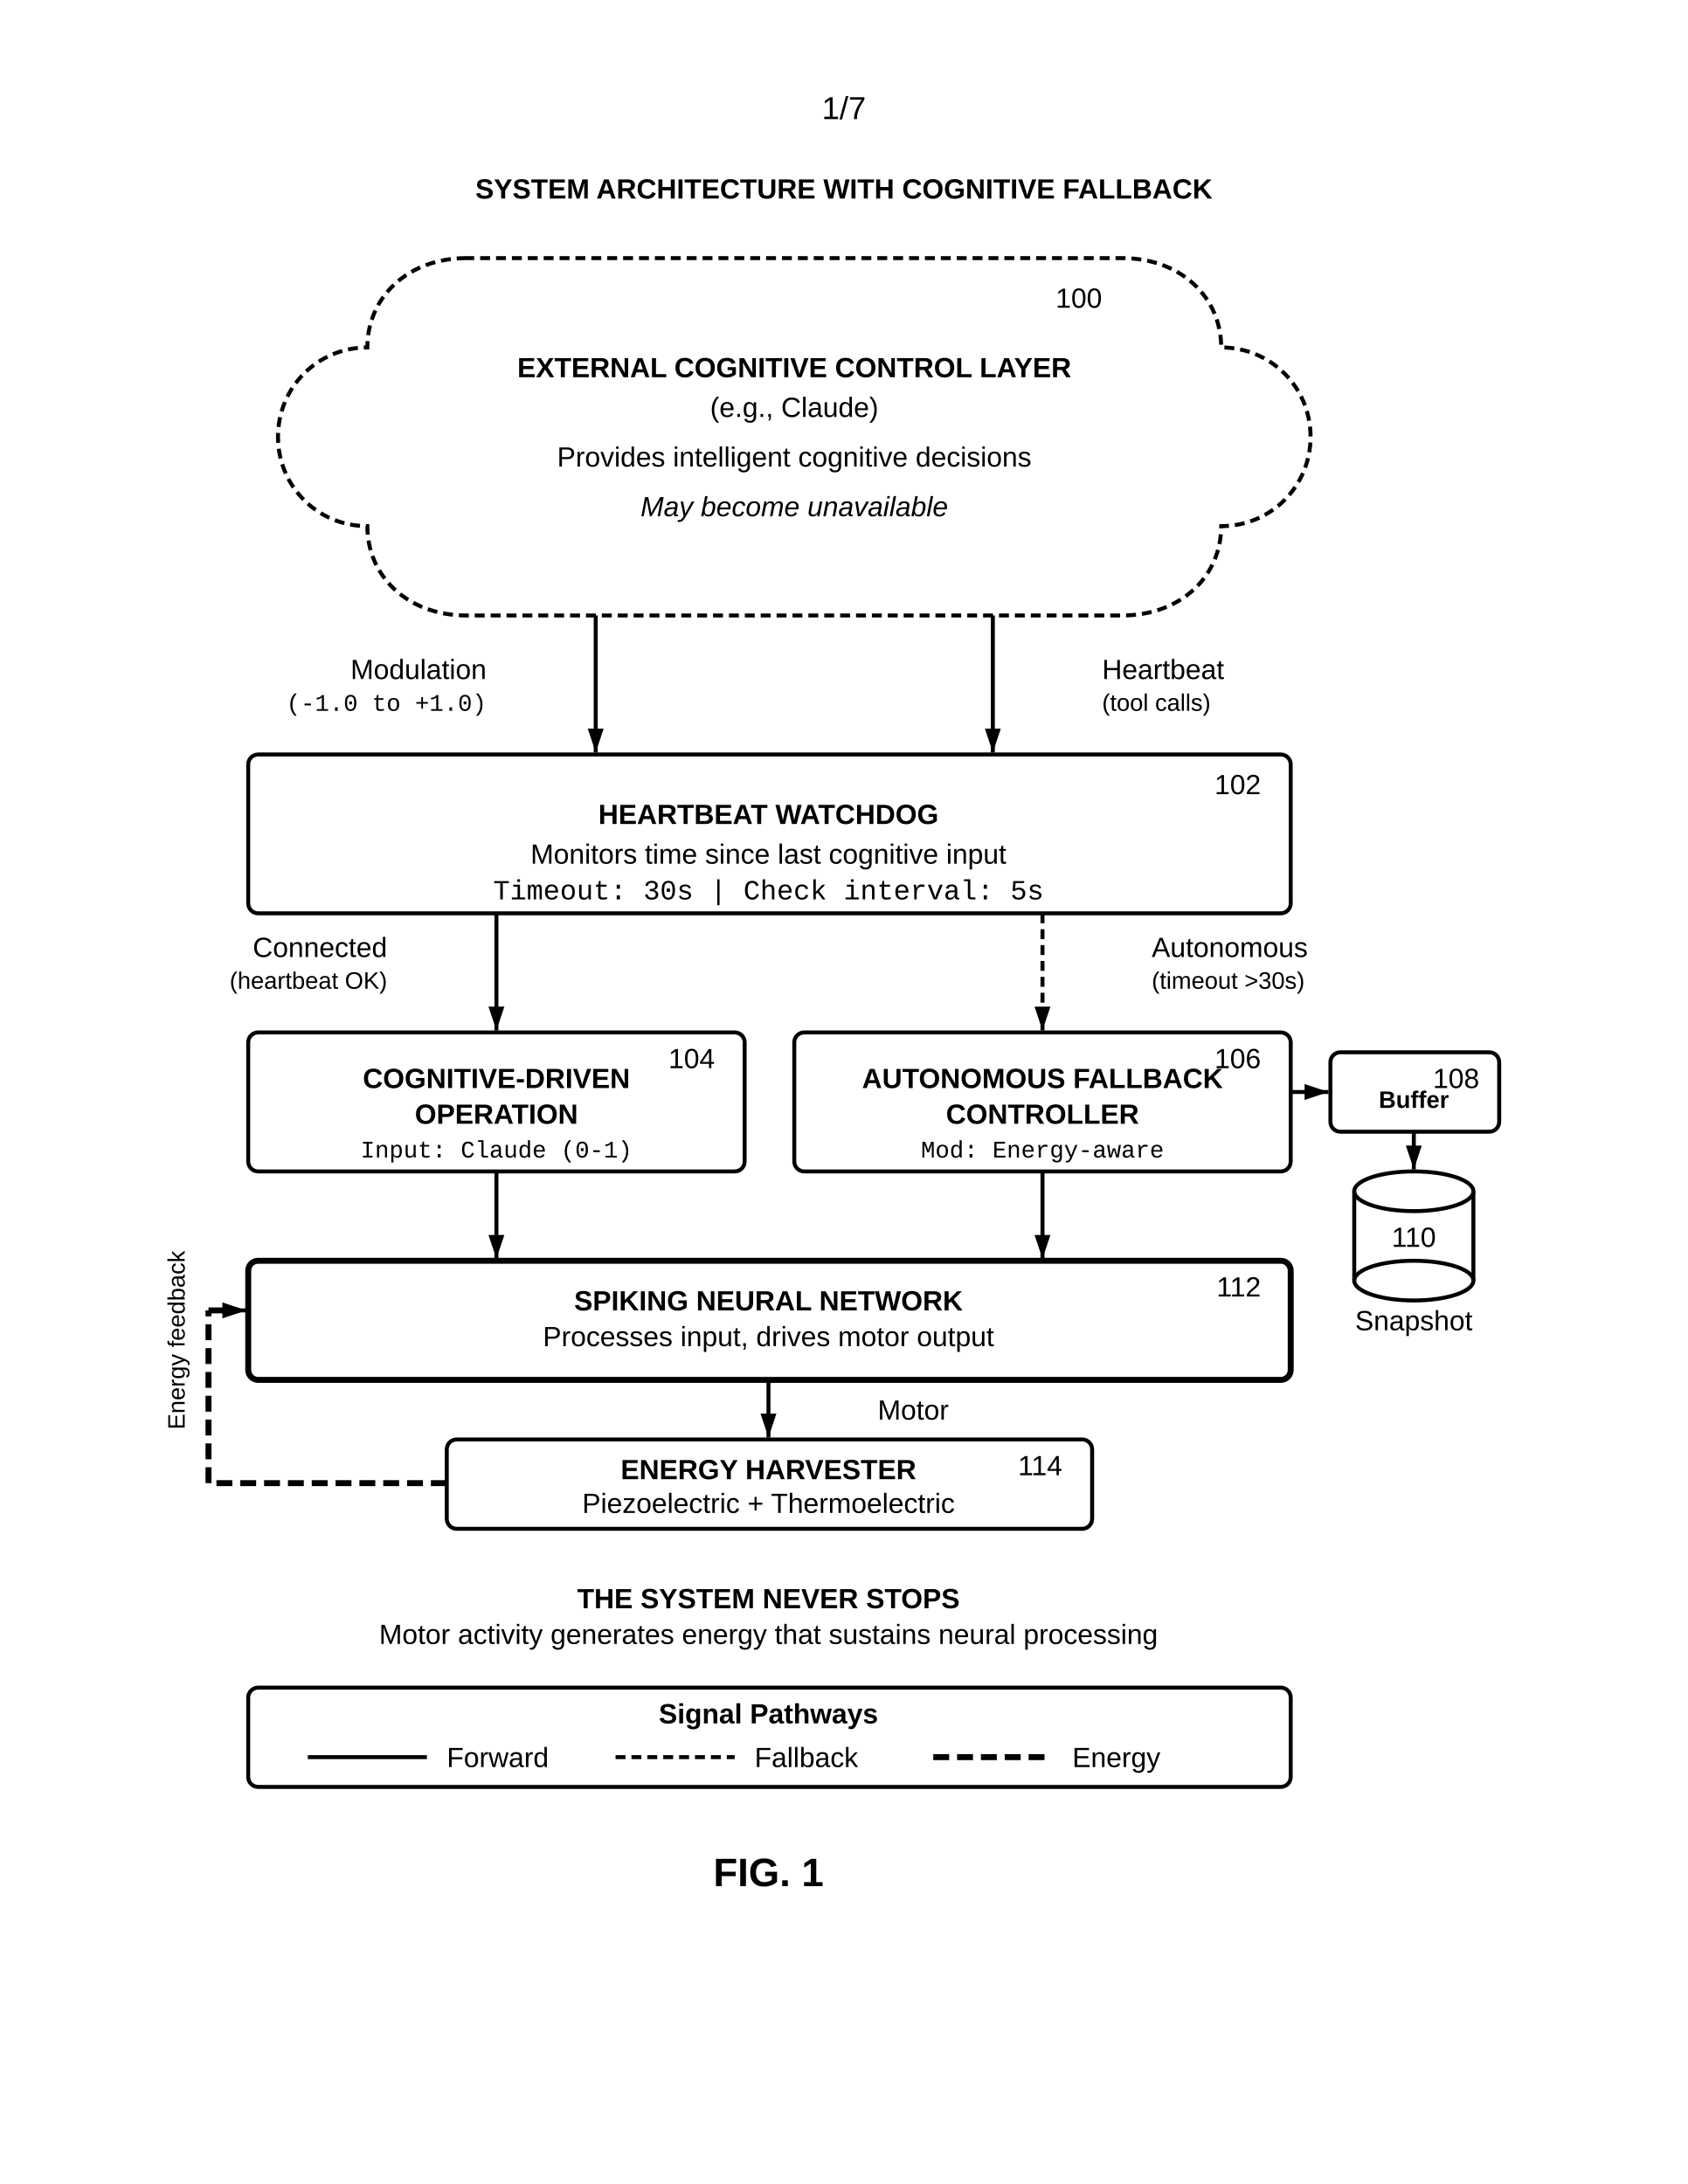
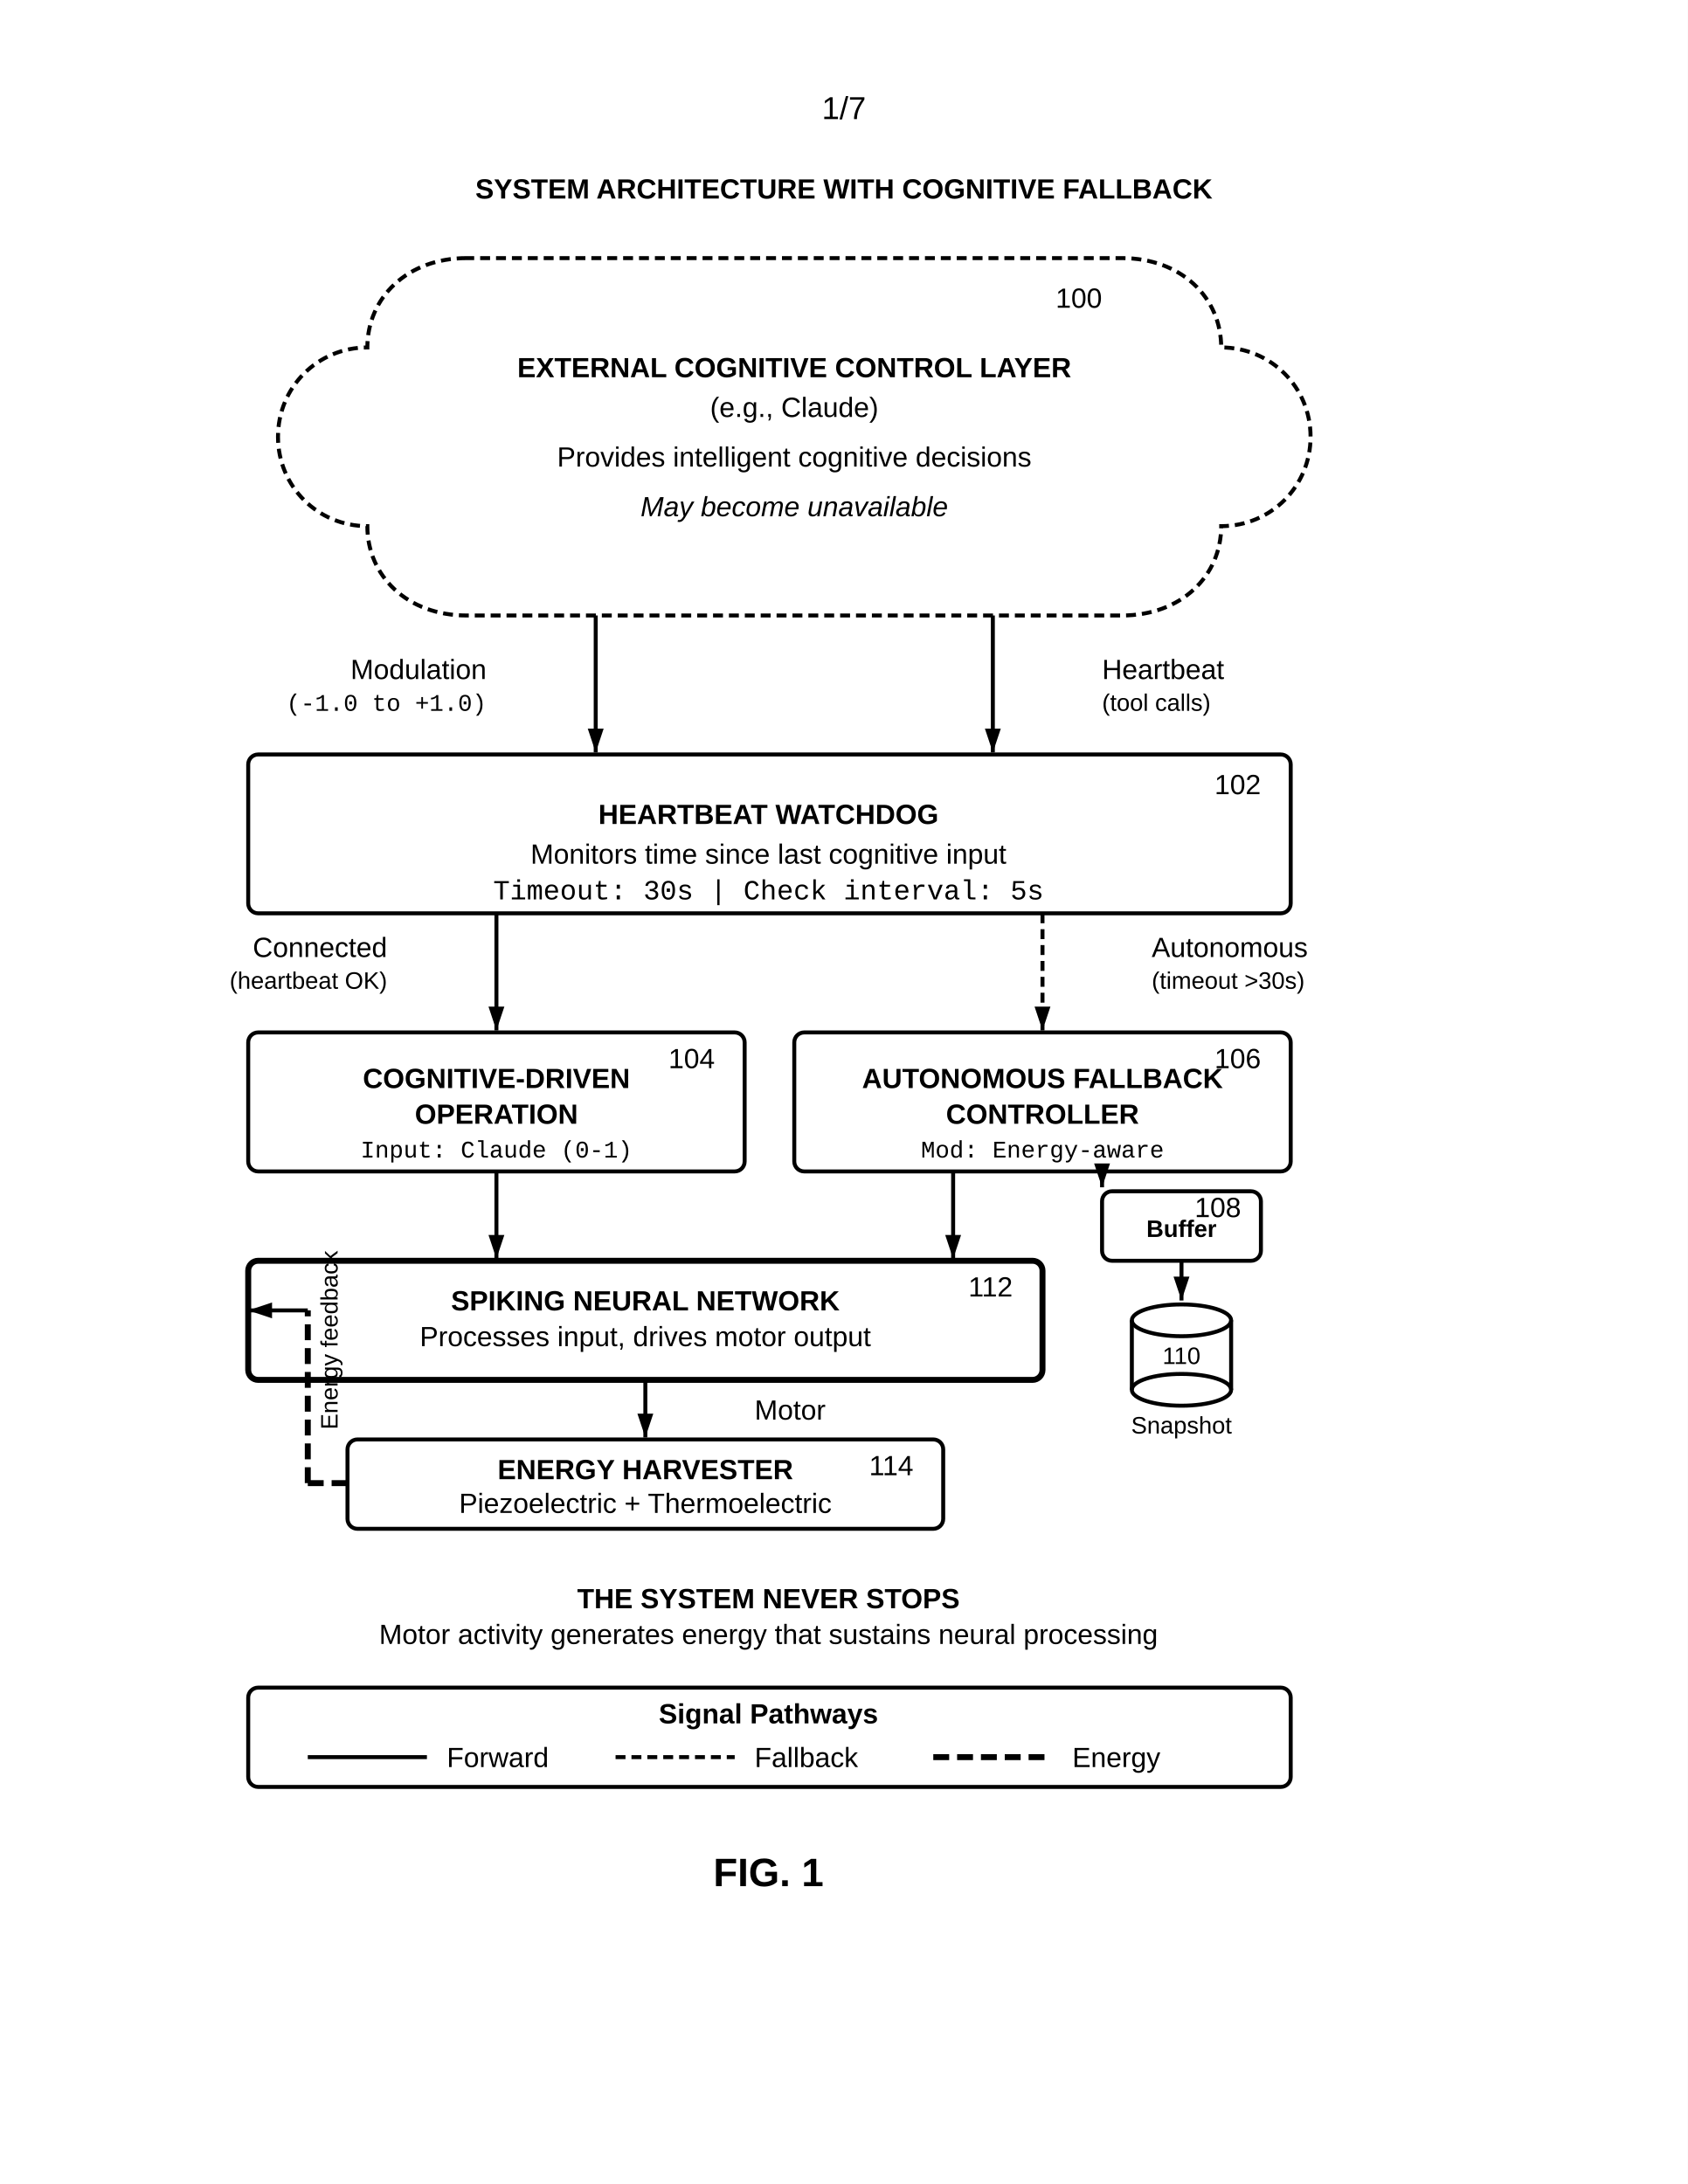
<svg xmlns="http://www.w3.org/2000/svg" width="8.5in" height="11in" viewBox="0 0 850 1100">
  <defs>
    <marker id="ah" markerWidth="6" markerHeight="4" refX="6" refY="2" orient="auto">
      <polygon points="0 0, 6 2, 0 4" fill="black" />
    </marker>
    <marker id="ah-light" markerWidth="6" markerHeight="4" refX="6" refY="2" orient="auto">
      <polygon points="0 0, 6 2, 0 4" fill="black" />
    </marker>
  </defs>
  <rect width="100%" height="100%" fill="white" />
  <text x="425" y="60" font-family="Arial, sans-serif" font-size="16" text-anchor="middle">1/7</text>
  <text x="425" y="100" font-family="Arial, sans-serif" font-size="14" font-weight="bold" text-anchor="middle">SYSTEM ARCHITECTURE WITH COGNITIVE FALLBACK</text>
  <path d="M235,130 C205,130 185,150 185,175 C160,175 140,195 140,220 C140,245 160,265 185,265 C185,290 205,310 235,310 L565,310 C595,310 615,290 615,265 C640,265 660,245 660,220 C660,195 640,175 615,175 C615,150 595,130 565,130 Z" fill="none" stroke="black" stroke-width="2" stroke-dasharray="5,3" />
  <text x="555" y="155" font-family="Arial, sans-serif" font-size="14" text-anchor="end">100</text>
  <text x="400" y="190" font-family="Arial, sans-serif" font-size="14" font-weight="bold" text-anchor="middle">EXTERNAL COGNITIVE CONTROL LAYER</text>
  <text x="400" y="210" font-family="Arial, sans-serif" font-size="14" text-anchor="middle">(e.g., Claude)</text>
  <text x="400" y="235" font-family="Arial, sans-serif" font-size="14" text-anchor="middle">Provides intelligent cognitive decisions</text>
  <text x="400" y="260" font-family="Arial, sans-serif" font-size="14" font-style="italic" text-anchor="middle">May become unavailable</text>
  <line x1="300" y1="310" x2="300" y2="379" stroke="black" stroke-width="2" marker-end="url(#ah)" />
  <text x="245" y="342" font-family="Arial, sans-serif" font-size="14" text-anchor="end">Modulation</text>
  <text x="245" y="358" font-family="Courier New, monospace" font-size="12" text-anchor="end">(-1.0 to +1.0)</text>
  <line x1="500" y1="310" x2="500" y2="379" stroke="black" stroke-width="2" marker-end="url(#ah)" />
  <text x="555" y="342" font-family="Arial, sans-serif" font-size="14" text-anchor="start">Heartbeat</text>
  <text x="555" y="358" font-family="Arial, sans-serif" font-size="12" text-anchor="start">(tool calls)</text>
  <rect x="125" y="380" width="525" height="80" rx="5" fill="none" stroke="black" stroke-width="2" />
  <text x="635" y="400" font-family="Arial, sans-serif" font-size="14" text-anchor="end">102</text>
  <text x="387" y="415" font-family="Arial, sans-serif" font-size="14" font-weight="bold" text-anchor="middle">HEARTBEAT WATCHDOG</text>
  <text x="387" y="435" font-family="Arial, sans-serif" font-size="14" text-anchor="middle">Monitors time since last cognitive input</text>
  <text x="387" y="453" font-family="Courier New, monospace" font-size="14" text-anchor="middle">Timeout: 30s | Check interval: 5s</text>
  <line x1="250" y1="460" x2="250" y2="519" stroke="black" stroke-width="2" marker-end="url(#ah)" />
  <text x="195" y="482" font-family="Arial, sans-serif" font-size="14" text-anchor="end">Connected</text>
  <text x="195" y="498" font-family="Arial, sans-serif" font-size="12" text-anchor="end">(heartbeat OK)</text>
  <line x1="525" y1="460" x2="525" y2="519" stroke="black" stroke-width="2" stroke-dasharray="5,3" marker-end="url(#ah)" />
  <text x="580" y="482" font-family="Arial, sans-serif" font-size="14" text-anchor="start">Autonomous</text>
  <text x="580" y="498" font-family="Arial, sans-serif" font-size="12" text-anchor="start">(timeout &gt;30s)</text>
  <rect x="125" y="520" width="250" height="70" rx="5" fill="none" stroke="black" stroke-width="2" />
  <text x="360" y="538" font-family="Arial, sans-serif" font-size="14" text-anchor="end">104</text>
  <text x="250" y="548" font-family="Arial, sans-serif" font-size="14" font-weight="bold" text-anchor="middle">COGNITIVE-DRIVEN</text>
  <text x="250" y="566" font-family="Arial, sans-serif" font-size="14" font-weight="bold" text-anchor="middle">OPERATION</text>
  <text x="250" y="583" font-family="Courier New, monospace" font-size="12" text-anchor="middle">Input: Claude (0-1)</text>
  <rect x="400" y="520" width="250" height="70" rx="5" fill="none" stroke="black" stroke-width="2" />
  <text x="635" y="538" font-family="Arial, sans-serif" font-size="14" text-anchor="end">106</text>
  <text x="525" y="548" font-family="Arial, sans-serif" font-size="14" font-weight="bold" text-anchor="middle">AUTONOMOUS FALLBACK</text>
  <text x="525" y="566" font-family="Arial, sans-serif" font-size="14" font-weight="bold" text-anchor="middle">CONTROLLER</text>
  <text x="525" y="583" font-family="Courier New, monospace" font-size="12" text-anchor="middle">Mod: Energy-aware</text>
  <line x1="250" y1="590" x2="250" y2="634" stroke="black" stroke-width="2" marker-end="url(#ah)" />
-   <line x1="525" y1="590" x2="525" y2="634" stroke="black" stroke-width="2" marker-end="url(#ah)" />
-   <rect x="670" y="530" width="85" height="40" rx="5" fill="none" stroke="black" stroke-width="2" />
-   <text x="745" y="548" font-family="Arial, sans-serif" font-size="14" text-anchor="end">108</text>
-   <text x="712" y="558" font-family="Arial, sans-serif" font-size="12" font-weight="bold" text-anchor="middle">Buffer</text>
-   <line x1="650" y1="550" x2="669" y2="550" stroke="black" stroke-width="2" marker-end="url(#ah)" />
-   <line x1="712" y1="570" x2="712" y2="589" stroke="black" stroke-width="2" marker-end="url(#ah)" />
-   <ellipse cx="712" cy="600" rx="30" ry="10" fill="none" stroke="black" stroke-width="2" />
-   <line x1="682" y1="600" x2="682" y2="645" stroke="black" stroke-width="2" />
-   <line x1="742" y1="600" x2="742" y2="645" stroke="black" stroke-width="2" />
-   <ellipse cx="712" cy="645" rx="30" ry="10" fill="none" stroke="black" stroke-width="2" />
-   <text x="712" y="628" font-family="Arial, sans-serif" font-size="14" text-anchor="middle">110</text>
-   <text x="712" y="670" font-family="Arial, sans-serif" font-size="14" text-anchor="middle">Snapshot</text>
-   <rect x="125" y="635" width="525" height="60" rx="5" fill="none" stroke="black" stroke-width="3" />
-   <text x="635" y="653" font-family="Arial, sans-serif" font-size="14" text-anchor="end">112</text>
-   <text x="387" y="660" font-family="Arial, sans-serif" font-size="14" font-weight="bold" text-anchor="middle">SPIKING NEURAL NETWORK</text>
-   <text x="387" y="678" font-family="Arial, sans-serif" font-size="14" text-anchor="middle">Processes input, drives motor output</text>
-   <line x1="387" y1="695" x2="387" y2="724" stroke="black" stroke-width="2" marker-end="url(#ah)" />
-   <text x="442" y="715" font-family="Arial, sans-serif" font-size="14" text-anchor="start">Motor</text>
-   <rect x="225" y="725" width="325" height="45" rx="5" fill="none" stroke="black" stroke-width="2" />
-   <text x="535" y="743" font-family="Arial, sans-serif" font-size="14" text-anchor="end">114</text>
-   <text x="387" y="745" font-family="Arial, sans-serif" font-size="14" font-weight="bold" text-anchor="middle">ENERGY HARVESTER</text>
-   <text x="387" y="762" font-family="Arial, sans-serif" font-size="14" text-anchor="middle">Piezoelectric + Thermoelectric</text>
-   <line x1="225" y1="747" x2="105" y2="747" stroke="black" stroke-width="3" stroke-dasharray="8,4" />
-   <line x1="105" y1="747" x2="105" y2="660" stroke="black" stroke-width="3" stroke-dasharray="8,4" />
-   <line x1="105" y1="660" x2="119" y2="660" stroke="black" stroke-width="3" stroke-dasharray="8,4" />
-   <line x1="119" y1="660" x2="124" y2="660" stroke="black" stroke-width="2" marker-end="url(#ah)" />
-   <text x="93" y="720" font-family="Arial, sans-serif" font-size="12" text-anchor="start" transform="rotate(-90, 93, 720)">Energy feedback</text>
+   <line x1="480" y1="590" x2="480" y2="634" stroke="black" stroke-width="2" marker-end="url(#ah)" />
+   <rect x="555" y="600" width="80" height="35" rx="5" fill="none" stroke="black" stroke-width="2" />
+   <text x="625" y="613" font-family="Arial, sans-serif" font-size="14" text-anchor="end">108</text>
+   <text x="595" y="623" font-family="Arial, sans-serif" font-size="12" font-weight="bold" text-anchor="middle">Buffer</text>
+   <line x1="555" y1="590" x2="555" y2="598" stroke="black" stroke-width="2" marker-end="url(#ah)" />
+   <ellipse cx="595" cy="665" rx="25" ry="8" fill="none" stroke="black" stroke-width="2" />
+   <line x1="570" y1="665" x2="570" y2="700" stroke="black" stroke-width="2" />
+   <line x1="620" y1="665" x2="620" y2="700" stroke="black" stroke-width="2" />
+   <ellipse cx="595" cy="700" rx="25" ry="8" fill="none" stroke="black" stroke-width="2" />
+   <text x="595" y="687" font-family="Arial, sans-serif" font-size="12" text-anchor="middle">110</text>
+   <text x="595" y="722" font-family="Arial, sans-serif" font-size="12" text-anchor="middle">Snapshot</text>
+   <line x1="595" y1="635" x2="595" y2="655" stroke="black" stroke-width="2" marker-end="url(#ah)" />
+   <rect x="125" y="635" width="400" height="60" rx="5" fill="none" stroke="black" stroke-width="3" />
+   <text x="510" y="653" font-family="Arial, sans-serif" font-size="14" text-anchor="end">112</text>
+   <text x="325" y="660" font-family="Arial, sans-serif" font-size="14" font-weight="bold" text-anchor="middle">SPIKING NEURAL NETWORK</text>
+   <text x="325" y="678" font-family="Arial, sans-serif" font-size="14" text-anchor="middle">Processes input, drives motor output</text>
+   <line x1="325" y1="695" x2="325" y2="724" stroke="black" stroke-width="2" marker-end="url(#ah)" />
+   <text x="380" y="715" font-family="Arial, sans-serif" font-size="14" text-anchor="start">Motor</text>
+   <rect x="175" y="725" width="300" height="45" rx="5" fill="none" stroke="black" stroke-width="2" />
+   <text x="460" y="743" font-family="Arial, sans-serif" font-size="14" text-anchor="end">114</text>
+   <text x="325" y="745" font-family="Arial, sans-serif" font-size="14" font-weight="bold" text-anchor="middle">ENERGY HARVESTER</text>
+   <text x="325" y="762" font-family="Arial, sans-serif" font-size="14" text-anchor="middle">Piezoelectric + Thermoelectric</text>
+   <line x1="175" y1="747" x2="155" y2="747" stroke="black" stroke-width="3" stroke-dasharray="8,4" />
+   <line x1="155" y1="747" x2="155" y2="660" stroke="black" stroke-width="3" stroke-dasharray="8,4" />
+   <line x1="155" y1="660" x2="125" y2="660" stroke="black" stroke-width="2" marker-end="url(#ah)" />
+   <text x="170" y="720" font-family="Arial, sans-serif" font-size="12" text-anchor="start" transform="rotate(-90, 170, 720)">Energy feedback</text>
  <text x="387" y="810" font-family="Arial, sans-serif" font-size="14" font-weight="bold" text-anchor="middle">THE SYSTEM NEVER STOPS</text>
  <text x="387" y="828" font-family="Arial, sans-serif" font-size="14" text-anchor="middle">Motor activity generates energy that sustains neural processing</text>
  <rect x="125" y="850" width="525" height="50" rx="5" fill="none" stroke="black" stroke-width="2" />
  <text x="387" y="868" font-family="Arial, sans-serif" font-size="14" font-weight="bold" text-anchor="middle">Signal Pathways</text>
  <line x1="155" y1="885" x2="215" y2="885" stroke="black" stroke-width="2" />
  <text x="225" y="890" font-family="Arial, sans-serif" font-size="14" text-anchor="start">Forward</text>
  <line x1="310" y1="885" x2="370" y2="885" stroke="black" stroke-width="2" stroke-dasharray="5,3" />
  <text x="380" y="890" font-family="Arial, sans-serif" font-size="14" text-anchor="start">Fallback</text>
  <line x1="470" y1="885" x2="530" y2="885" stroke="black" stroke-width="3" stroke-dasharray="8,4" />
  <text x="540" y="890" font-family="Arial, sans-serif" font-size="14" text-anchor="start">Energy</text>
  <text x="387" y="950" font-family="Arial, sans-serif" font-size="20" font-weight="bold" text-anchor="middle">FIG. 1</text>
</svg>
